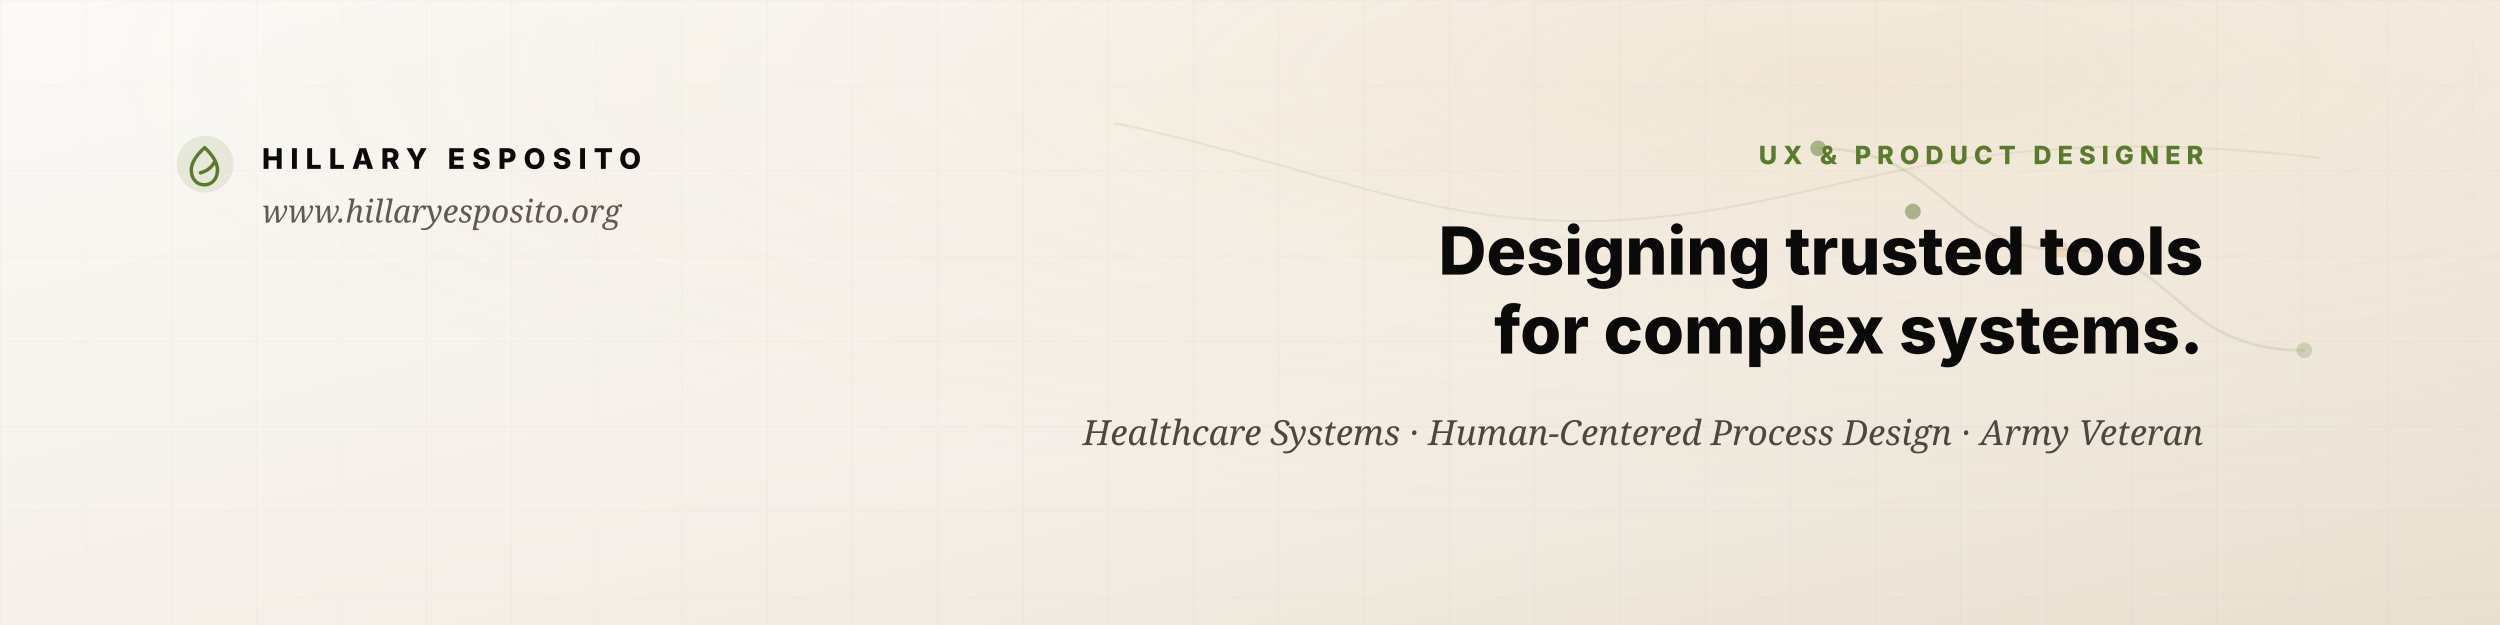
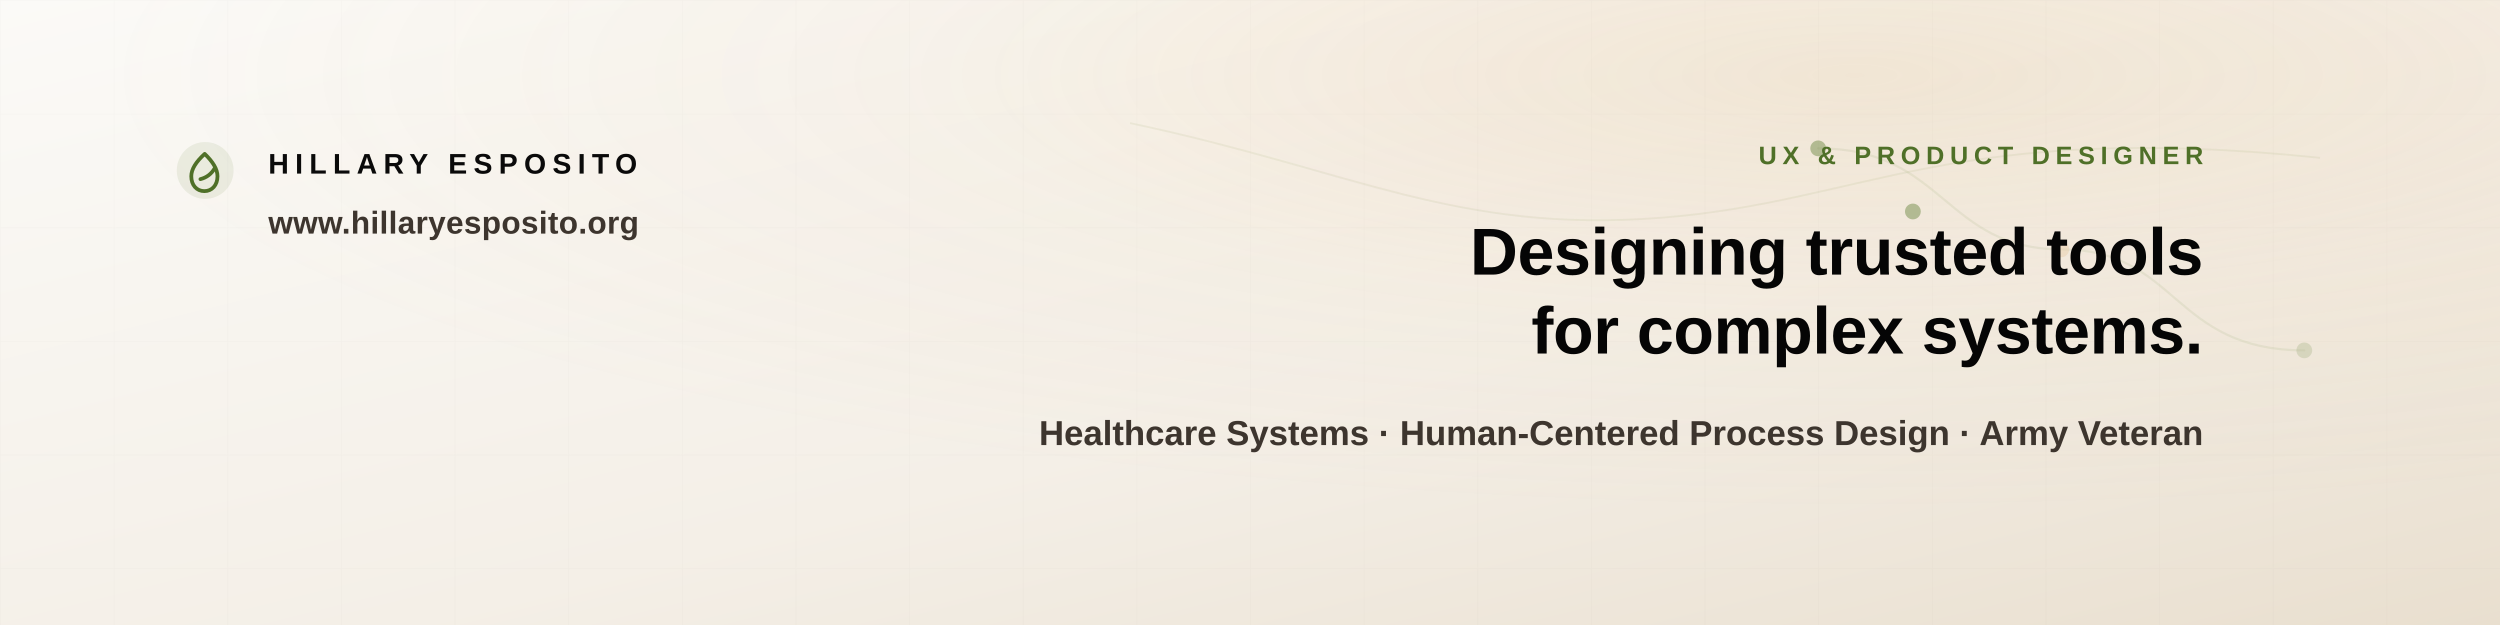
<svg xmlns="http://www.w3.org/2000/svg" width="1584" height="396" viewBox="0 0 1584 396" role="img" aria-labelledby="title desc">
  <defs>
    <linearGradient id="bg" x1="0" y1="0" x2="1" y2="1">
      <stop offset="0" stop-color="#fbfaf7" />
      <stop offset="0.58" stop-color="#f4efe7" />
      <stop offset="1" stop-color="#e9dfcf" />
    </linearGradient>
    <linearGradient id="olive" x1="0" y1="0" x2="1" y2="1">
      <stop offset="0" stop-color="#7c8c3c" />
      <stop offset="1" stop-color="#3d5a1e" />
    </linearGradient>
    <radialGradient id="warmGlow" cx="74%" cy="12%" r="70%">
      <stop offset="0" stop-color="#d9a55e" stop-opacity="0.16" />
      <stop offset="0.52" stop-color="#d9a55e" stop-opacity="0.05" />
      <stop offset="1" stop-color="#d9a55e" stop-opacity="0" />
    </radialGradient>
-     <pattern id="grid" width="54" height="54" patternUnits="userSpaceOnUse">
-       <path d="M 54 0 L 0 0 0 54" fill="none" stroke="#0a0a0a" stroke-opacity="0.024" stroke-width="1" />
+     <pattern id="grid" width="72" height="72" patternUnits="userSpaceOnUse">
+       <path d="M 72 0 L 0 0 0 72" fill="none" stroke="#0a0a0a" stroke-opacity="0.018" stroke-width="1" />
    </pattern>
  </defs>
  <rect width="1584" height="396" fill="url(#bg)" />
  <rect width="1584" height="396" fill="url(#warmGlow)" />
  <rect width="1584" height="396" fill="url(#grid)" />
-   <g opacity="0.82">
-     <path d="M 706 78 C 848 108, 916 150, 1046 138 S 1240 74, 1470 100" fill="none" stroke="#7c8c3c" stroke-width="1.4" stroke-opacity="0.14" />
+   <g opacity="0.72">
+     <path d="M 716 78 C 858 108, 922 148, 1052 138 S 1238 76, 1470 100" fill="none" stroke="#7c8c3c" stroke-width="1.2" stroke-opacity="0.12" />
  </g>
-   <g fill="#5a7a2e" opacity="0.48">
+   <g fill="#5a7a2e" opacity="0.42">
    <circle cx="1152" cy="94" r="5" />
    <circle cx="1212" cy="134" r="5" />
  </g>
-   <g opacity="0.62">
-     <path d="M 1152 94 C 1232 94, 1232 158, 1306 158 S 1376 222, 1460 222" fill="none" stroke="#5a7a2e" stroke-width="1.8" stroke-linecap="round" stroke-opacity="0.20" />
+   <g opacity="0.48">
+     <path d="M 1152 94 C 1232 94, 1232 158, 1306 158 S 1376 222, 1460 222" fill="none" stroke="#5a7a2e" stroke-width="1.4" stroke-linecap="round" stroke-opacity="0.18" />
    <circle cx="1306" cy="158" r="5" fill="#d9a55e" fill-opacity="0.40" />
    <circle cx="1460" cy="222" r="5" fill="#5a7a2e" fill-opacity="0.34" />
  </g>
-   <g transform="translate(112 86)">
+   <g transform="translate(112 90)">
    <g transform="translate(0 0)">
-       <circle cx="18" cy="18" r="18" fill="#5a7a2e" opacity="0.12" />
-       <path d="M17.7 7.5c5.3 5.1 8.1 9.8 8.1 14.2 0 5.6-3.5 9.4-8.3 9.4-4.9 0-8.3-3.8-8.3-9.4 0-4.5 3-9.2 8.5-14.2z" fill="none" stroke="#5a7a2e" stroke-width="2.2" stroke-linecap="round" stroke-linejoin="round" />
-       <path d="M15 23.5c3.9-1 7-3.3 9.1-7" fill="none" stroke="#5a7a2e" stroke-width="2.2" stroke-linecap="round" />
+       <circle cx="18" cy="18" r="18" fill="#5a7a2e" opacity="0.10" />
+       <path d="M17.7 7.5c5.3 5.1 8.1 9.8 8.1 14.2 0 5.6-3.5 9.4-8.3 9.4-4.9 0-8.3-3.8-8.3-9.4 0-4.5 3-9.2 8.5-14.2z" fill="none" stroke="#4f7028" stroke-width="2.4" stroke-linecap="round" stroke-linejoin="round" />
+       <path d="M15 23.5c3.9-1 7-3.3 9.1-7" fill="none" stroke="#4f7028" stroke-width="2.4" stroke-linecap="round" />
    </g>
-     <text x="54" y="21" fill="#0a0a0a" font-family="Switzer, Inter, Helvetica, Arial, sans-serif" font-size="18" font-weight="800" letter-spacing="4.5">HILLARY ESPOSITO</text>
-     <text x="54" y="55" fill="#5f594f" font-family="Optima, Georgia, serif" font-size="20" font-style="italic">www.hillaryesposito.org</text>
+     <text x="58" y="20" fill="#0a0a0a" font-family="Arial, Helvetica, sans-serif" font-size="18" font-weight="800" letter-spacing="4">HILLARY ESPOSITO</text>
+     <text x="58" y="58" fill="#3d352e" font-family="Arial, Helvetica, sans-serif" font-size="20" font-weight="600" letter-spacing="0.2">www.hillaryesposito.org</text>
  </g>
-   <g transform="translate(836 104)" text-anchor="end">
-     <text x="560" y="0" fill="#5a7a2e" font-family="Switzer, Inter, Helvetica, Arial, sans-serif" font-size="16" font-weight="800" letter-spacing="3.8">UX &amp; PRODUCT DESIGNER</text>
-     <text x="560" y="70" fill="#0a0a0a" font-family="Switzer, Inter, Helvetica, Arial, sans-serif" font-size="42" font-weight="800" letter-spacing="0">
+   <g transform="translate(812 104)" text-anchor="end">
+     <text x="584" y="0" fill="#4f7028" font-family="Arial, Helvetica, sans-serif" font-size="16" font-weight="800" letter-spacing="3.6">UX &amp; PRODUCT DESIGNER</text>
+     <text x="584" y="70" fill="#050505" font-family="Arial, Helvetica, sans-serif" font-size="42" font-weight="800" letter-spacing="-0.2">
      Designing trusted tools
    </text>
-     <text x="560" y="120" fill="#0a0a0a" font-family="Switzer, Inter, Helvetica, Arial, sans-serif" font-size="42" font-weight="800" letter-spacing="0">
+     <text x="584" y="120" fill="#050505" font-family="Arial, Helvetica, sans-serif" font-size="42" font-weight="800" letter-spacing="-0.2">
      for complex systems.
    </text>
-     <text x="560" y="178" fill="#4d473e" font-family="Optima, Georgia, serif" font-size="22" font-style="italic">
+     <text x="584" y="178" fill="#3d352e" font-family="Arial, Helvetica, sans-serif" font-size="22" font-weight="600">
      Healthcare Systems · Human-Centered Process Design · Army Veteran
    </text>
  </g>
</svg>
